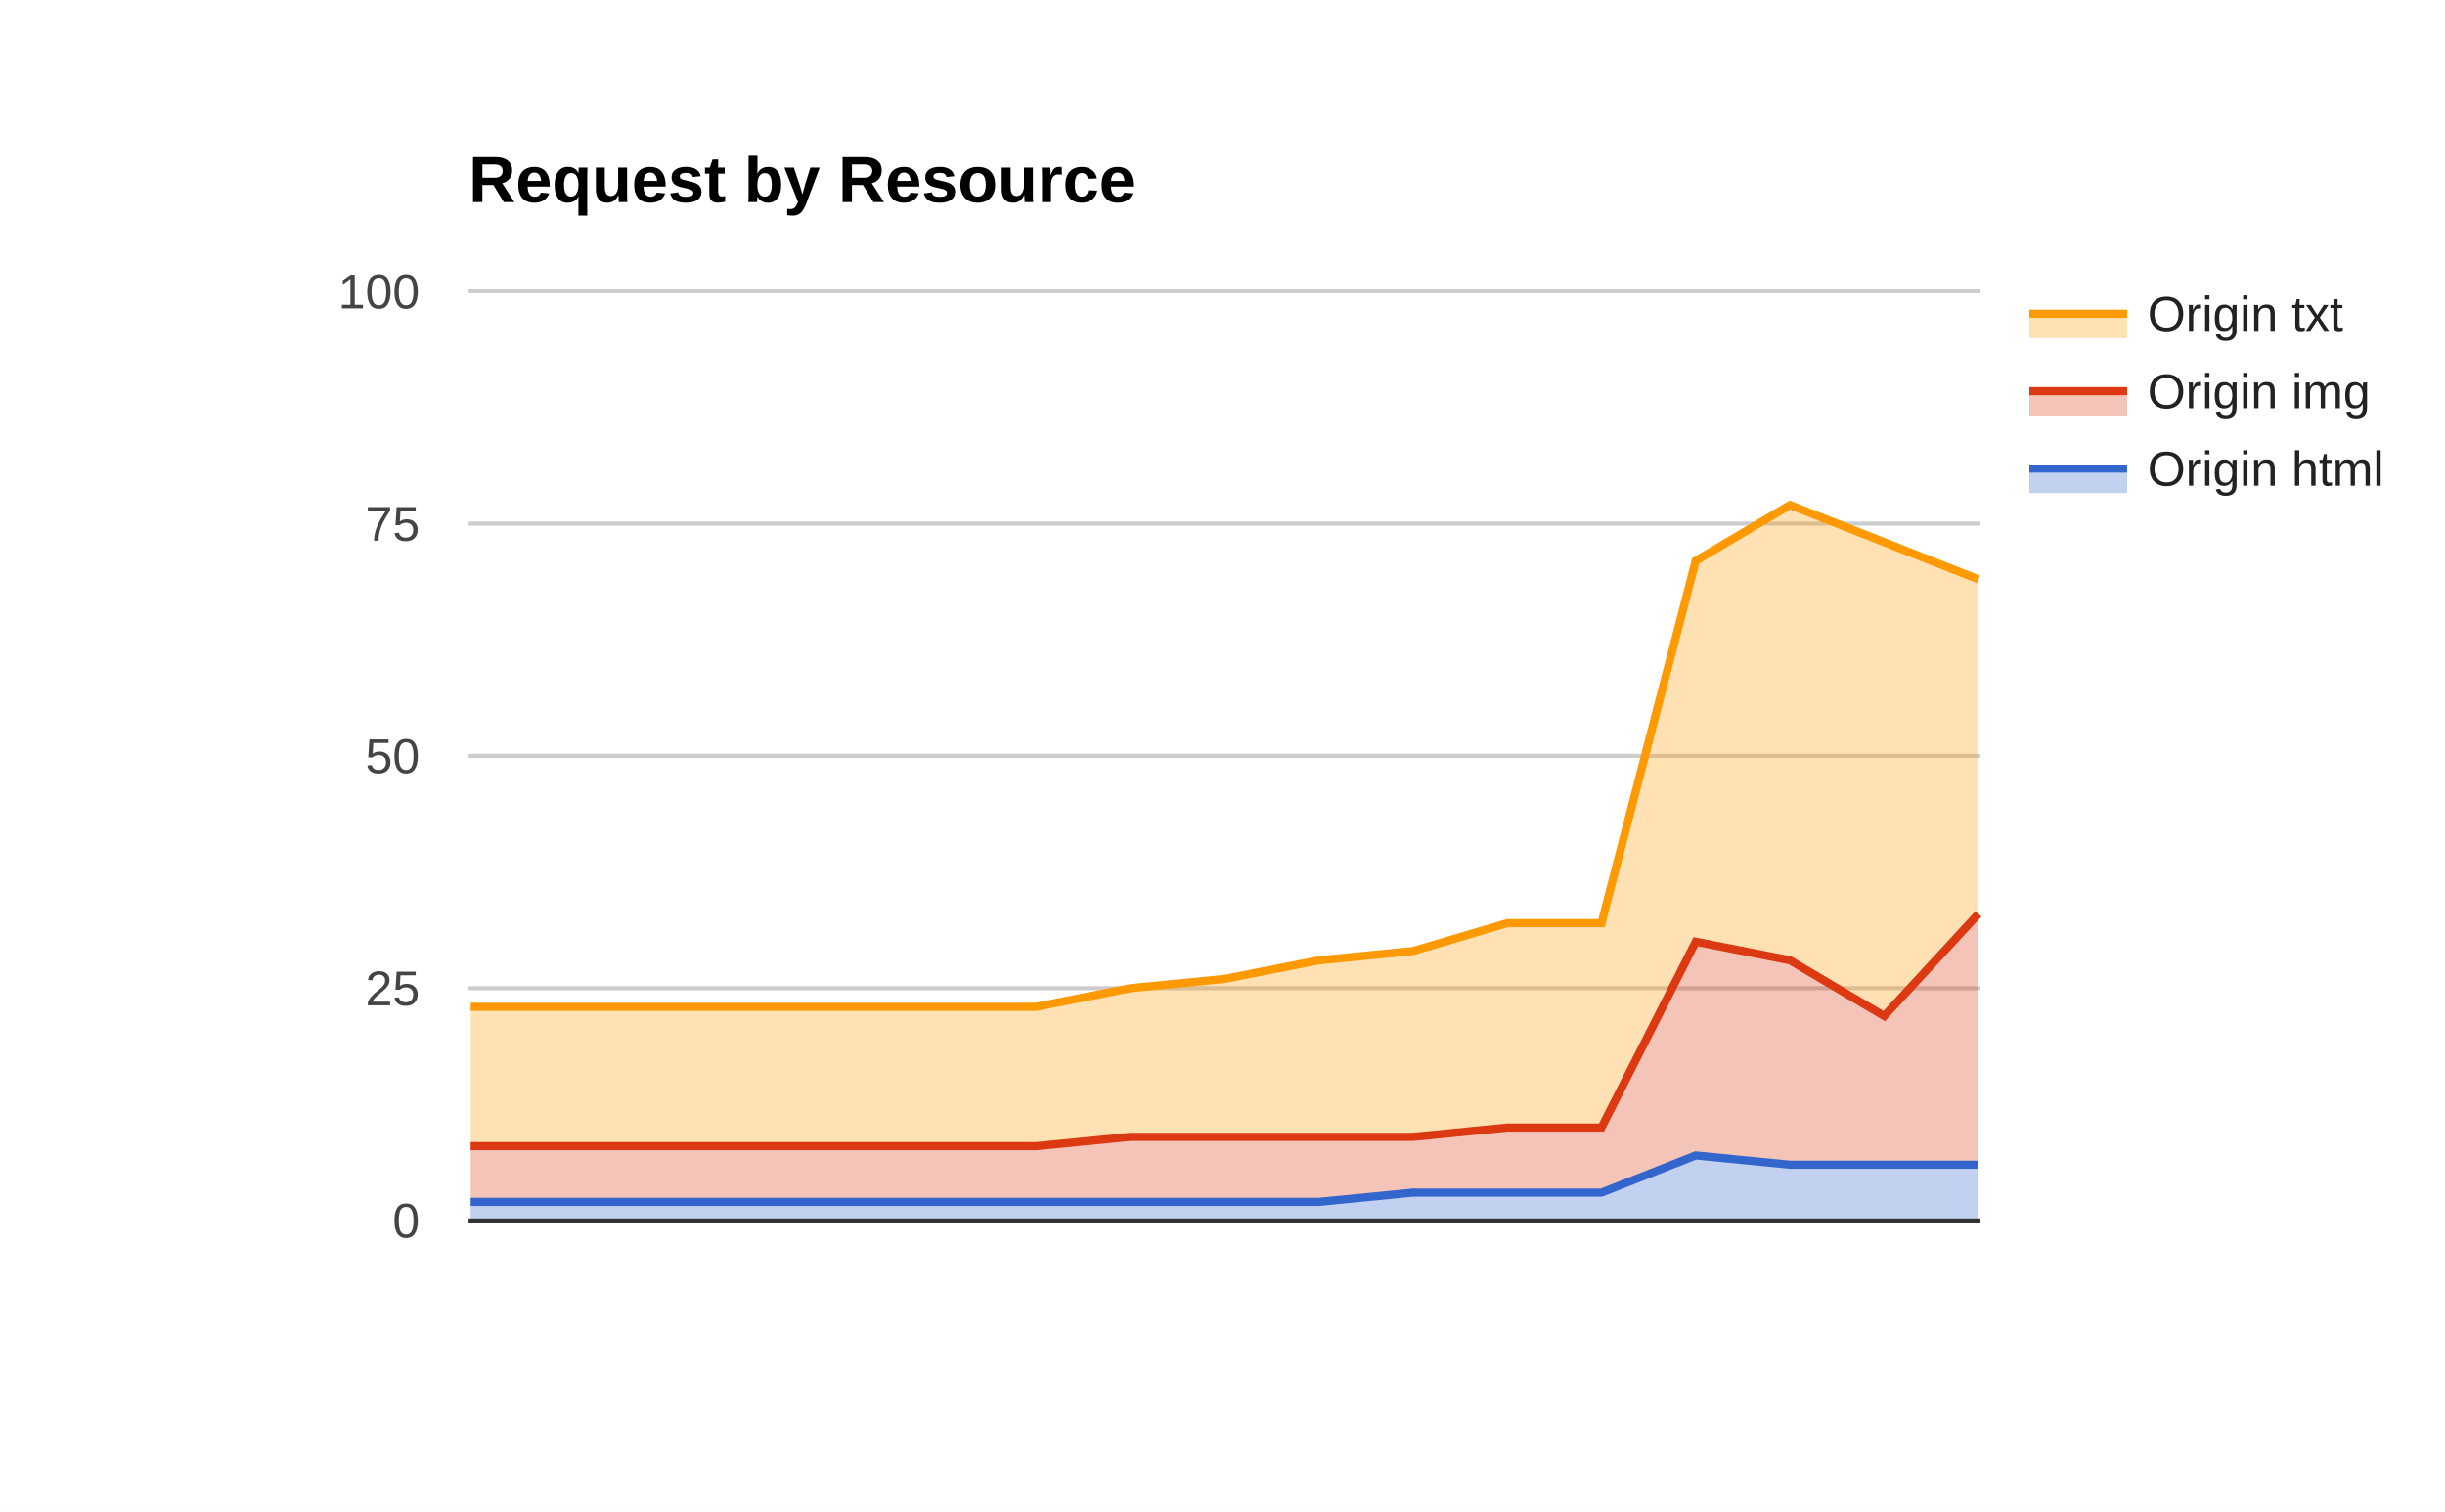
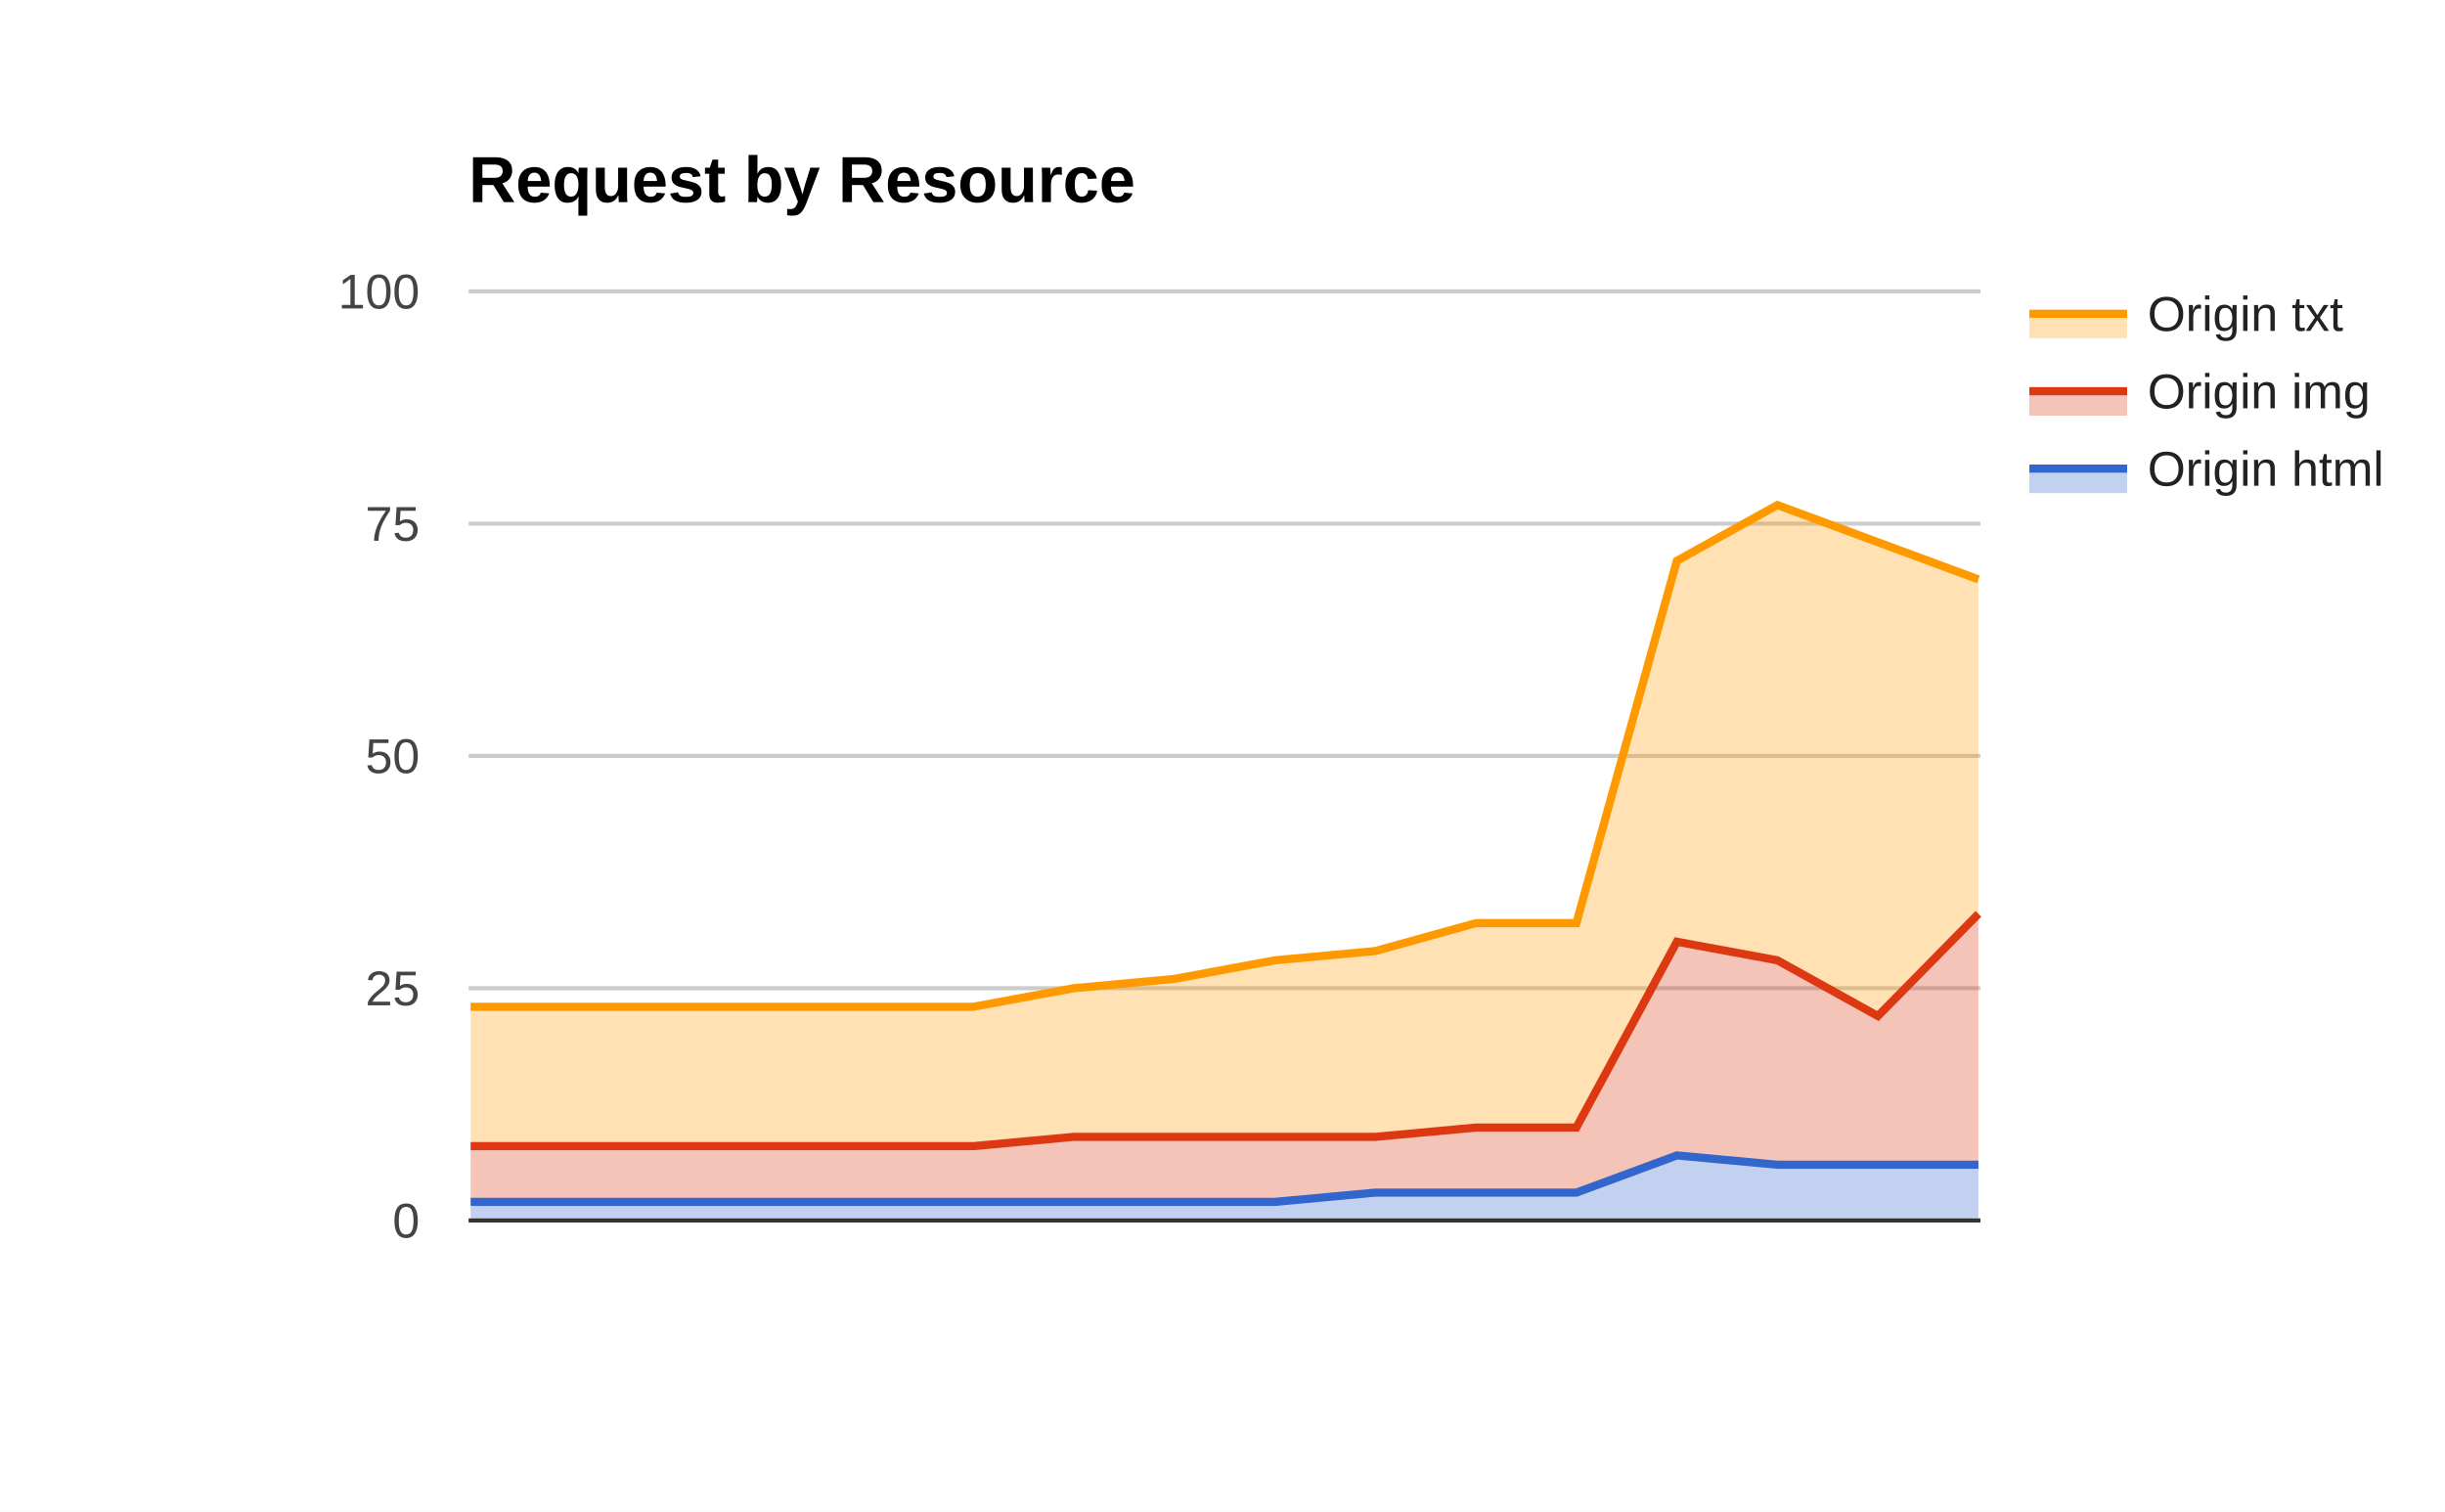
<svg width="600" height="371" aria-label="A chart." style="overflow: hidden;">
  <defs id="defs">
-     <clipPath id="_ABSTRACT_RENDERER_ID_2283">
+     <clipPath id="_ABSTRACT_RENDERER_ID_20">
      <rect x="115" y="71" width="371" height="229" />
    </clipPath>
  </defs>
  <rect x="0" y="0" width="600" height="371" stroke="none" stroke-width="0" fill="#ffffff" />
  <g>
    <text text-anchor="start" x="115" y="49.6" font-family="Arial" font-size="16" font-weight="bold" stroke="none" stroke-width="0" fill="#000000">Request by Resource</text>
    <rect x="115" y="36" width="371" height="16" stroke="none" stroke-width="0" fill-opacity="0" fill="#ffffff" />
  </g>
  <g>
    <rect x="498" y="71" width="90" height="50" stroke="none" stroke-width="0" fill-opacity="0" fill="#ffffff" />
    <g>
      <rect x="498" y="71" width="90" height="12" stroke="none" stroke-width="0" fill-opacity="0" fill="#ffffff" />
      <g>
        <text text-anchor="start" x="527" y="81.2" font-family="Arial" font-size="12" stroke="none" stroke-width="0" fill="#222222">Origin txt</text>
      </g>
      <rect x="498" y="77" width="24" height="6" stroke="none" stroke-width="0" fill-opacity="0.3" fill="#ff9900" />
      <path d="M498,77L522,77" stroke="#ff9900" stroke-width="2" fill-opacity="1" fill="none" />
    </g>
    <g>
      <rect x="498" y="90" width="90" height="12" stroke="none" stroke-width="0" fill-opacity="0" fill="#ffffff" />
      <g>
        <text text-anchor="start" x="527" y="100.2" font-family="Arial" font-size="12" stroke="none" stroke-width="0" fill="#222222">Origin img</text>
      </g>
      <rect x="498" y="96" width="24" height="6" stroke="none" stroke-width="0" fill-opacity="0.3" fill="#dc3912" />
      <path d="M498,96L522,96" stroke="#dc3912" stroke-width="2" fill-opacity="1" fill="none" />
    </g>
    <g>
      <rect x="498" y="109" width="90" height="12" stroke="none" stroke-width="0" fill-opacity="0" fill="#ffffff" />
      <g>
        <text text-anchor="start" x="527" y="119.2" font-family="Arial" font-size="12" stroke="none" stroke-width="0" fill="#222222">Origin html</text>
      </g>
      <rect x="498" y="115" width="24" height="6" stroke="none" stroke-width="0" fill-opacity="0.3" fill="#3366cc" />
      <path d="M498,115L522,115" stroke="#3366cc" stroke-width="2" fill-opacity="1" fill="none" />
    </g>
  </g>
  <g>
    <rect x="115" y="71" width="371" height="229" stroke="none" stroke-width="0" fill-opacity="0" fill="#ffffff" />
-     <g clip-path="url(https://docs.google.com/spreadsheets/d/1Eui5Tnm4ocvZuZmb4M2l9ocoyMkLClB5yz-O0-4t5ts/edit#_ABSTRACT_RENDERER_ID_2283)">
+     <g clip-path="url(https://docs.google.com/spreadsheets/d/1Eui5Tnm4ocvZuZmb4M2l9ocoyMkLClB5yz-O0-4t5ts/edit#_ABSTRACT_RENDERER_ID_20)">
      <g>
        <rect x="115" y="299" width="371" height="1" stroke="none" stroke-width="0" fill="#cccccc" />
        <rect x="115" y="242" width="371" height="1" stroke="none" stroke-width="0" fill="#cccccc" />
        <rect x="115" y="185" width="371" height="1" stroke="none" stroke-width="0" fill="#cccccc" />
        <rect x="115" y="128" width="371" height="1" stroke="none" stroke-width="0" fill="#cccccc" />
        <rect x="115" y="71" width="371" height="1" stroke="none" stroke-width="0" fill="#cccccc" />
      </g>
      <g>
        <g>
-           <path d="M115.5,299.5L115.5,299.5L115.5,294.94L138.625,294.94L161.75,294.94L184.875,294.94L208,294.94L231.125,294.94L254.25,294.94L277.375,294.94L300.5,294.94L323.625,294.94L346.75,292.66L369.875,292.66L393,292.66L416.125,283.54L439.25,285.82L462.375,285.82L485.5,285.82L485.5,299.5L485.5,299.5L462.375,299.5L439.25,299.5L416.125,299.5L393,299.5L369.875,299.5L346.75,299.5L323.625,299.5L300.5,299.5L277.375,299.5L254.25,299.5L231.125,299.5L208,299.5L184.875,299.5L161.75,299.5L138.625,299.5L115.5,299.5" stroke="none" stroke-width="0" fill-opacity="0.3" fill="#3366cc" />
+           <path d="M115.5,299.5L115.5,299.5L115.5,294.94L140.167,294.94L164.833,294.94L189.5,294.94L214.167,294.94L238.833,294.94L263.5,294.94L288.167,294.94L312.833,294.94L337.5,292.66L362.167,292.66L386.833,292.66L411.5,283.54L436.167,285.82L460.833,285.82L485.5,285.82L485.5,299.5L485.5,299.5L460.833,299.5L436.167,299.5L411.5,299.5L386.833,299.5L362.167,299.5L337.5,299.5L312.833,299.5L288.167,299.5L263.5,299.5L238.833,299.5L214.167,299.5L189.5,299.5L164.833,299.5L140.167,299.5L115.5,299.5" stroke="none" stroke-width="0" fill-opacity="0.3" fill="#3366cc" />
        </g>
        <g>
-           <path d="M115.5,299.5L115.5,299.5L115.5,281.26L138.625,281.26L161.75,281.26L184.875,281.26L208,281.26L231.125,281.26L254.25,281.26L277.375,278.98L300.5,278.98L323.625,278.98L346.75,278.98L369.875,276.7L393,276.7L416.125,231.1L439.25,235.66L462.375,249.34L485.5,224.26L485.5,299.5L485.5,299.5L485.5,285.82L462.375,285.82L439.25,285.82L416.125,283.54L393,292.66L369.875,292.66L346.75,292.66L323.625,294.94L300.5,294.94L277.375,294.94L254.25,294.94L231.125,294.94L208,294.94L184.875,294.94L161.75,294.94L138.625,294.94L115.5,294.94L115.5,299.5" stroke="none" stroke-width="0" fill-opacity="0.3" fill="#dc3912" />
+           <path d="M115.5,299.5L115.5,299.5L115.5,281.26L140.167,281.26L164.833,281.26L189.5,281.26L214.167,281.26L238.833,281.26L263.5,278.98L288.167,278.98L312.833,278.98L337.5,278.98L362.167,276.7L386.833,276.7L411.5,231.1L436.167,235.66L460.833,249.34L485.5,224.26L485.5,299.5L485.5,299.5L485.5,285.82L460.833,285.82L436.167,285.82L411.5,283.54L386.833,292.66L362.167,292.66L337.5,292.66L312.833,294.94L288.167,294.94L263.5,294.94L238.833,294.94L214.167,294.94L189.5,294.94L164.833,294.94L140.167,294.94L115.5,294.94L115.5,299.5" stroke="none" stroke-width="0" fill-opacity="0.3" fill="#dc3912" />
        </g>
        <g>
-           <path d="M115.5,299.5L115.5,299.5L115.5,247.06L138.625,247.06L161.75,247.06L184.875,247.06L208,247.06L231.125,247.06L254.25,247.06L277.375,242.5L300.5,240.22L323.625,235.66L346.75,233.38L369.875,226.54L393,226.54L416.125,137.62L439.25,123.94L462.375,133.06L485.5,142.18L485.5,299.5L485.5,299.5L485.5,224.26L462.375,249.34L439.25,235.66L416.125,231.1L393,276.7L369.875,276.7L346.75,278.98L323.625,278.98L300.5,278.98L277.375,278.98L254.25,281.26L231.125,281.26L208,281.26L184.875,281.26L161.75,281.26L138.625,281.26L115.5,281.26L115.5,299.5" stroke="none" stroke-width="0" fill-opacity="0.3" fill="#ff9900" />
+           <path d="M115.5,299.5L115.5,299.5L115.5,247.06L140.167,247.06L164.833,247.06L189.5,247.06L214.167,247.06L238.833,247.06L263.5,242.5L288.167,240.22L312.833,235.66L337.5,233.38L362.167,226.54L386.833,226.54L411.5,137.62L436.167,123.94L460.833,133.06L485.5,142.18L485.5,299.5L485.5,299.5L485.5,224.26L460.833,249.34L436.167,235.66L411.5,231.1L386.833,276.7L362.167,276.7L337.5,278.98L312.833,278.98L288.167,278.98L263.5,278.98L238.833,281.26L214.167,281.26L189.5,281.26L164.833,281.26L140.167,281.26L115.5,281.26L115.5,299.5" stroke="none" stroke-width="0" fill-opacity="0.3" fill="#ff9900" />
        </g>
      </g>
      <g>
        <rect x="115" y="299" width="371" height="1" stroke="none" stroke-width="0" fill="#333333" />
      </g>
      <g>
-         <path d="M115.5,294.94L138.625,294.94L161.75,294.94L184.875,294.94L208,294.94L231.125,294.94L254.25,294.94L277.375,294.94L300.5,294.94L323.625,294.94L346.75,292.66L369.875,292.66L393,292.66L416.125,283.54L439.25,285.82L462.375,285.82L485.5,285.82" stroke="#3366cc" stroke-width="2" fill-opacity="1" fill="none" />
-         <path d="M115.5,281.26L138.625,281.26L161.75,281.26L184.875,281.26L208,281.26L231.125,281.26L254.25,281.26L277.375,278.98L300.5,278.98L323.625,278.98L346.75,278.98L369.875,276.7L393,276.7L416.125,231.1L439.25,235.66L462.375,249.34L485.5,224.26" stroke="#dc3912" stroke-width="2" fill-opacity="1" fill="none" />
-         <path d="M115.5,247.06L138.625,247.06L161.75,247.06L184.875,247.06L208,247.06L231.125,247.06L254.25,247.06L277.375,242.5L300.5,240.22L323.625,235.66L346.75,233.38L369.875,226.54L393,226.54L416.125,137.62L439.25,123.94L462.375,133.06L485.5,142.18" stroke="#ff9900" stroke-width="2" fill-opacity="1" fill="none" />
+         <path d="M115.5,294.94L140.167,294.94L164.833,294.94L189.5,294.94L214.167,294.94L238.833,294.94L263.5,294.94L288.167,294.94L312.833,294.94L337.5,292.66L362.167,292.66L386.833,292.66L411.5,283.54L436.167,285.82L460.833,285.82L485.5,285.82" stroke="#3366cc" stroke-width="2" fill-opacity="1" fill="none" />
+         <path d="M115.5,281.26L140.167,281.26L164.833,281.26L189.5,281.26L214.167,281.26L238.833,281.26L263.5,278.98L288.167,278.98L312.833,278.98L337.5,278.98L362.167,276.7L386.833,276.7L411.5,231.1L436.167,235.66L460.833,249.34L485.5,224.26" stroke="#dc3912" stroke-width="2" fill-opacity="1" fill="none" />
+         <path d="M115.5,247.06L140.167,247.06L164.833,247.06L189.5,247.06L214.167,247.06L238.833,247.06L263.5,242.5L288.167,240.22L312.833,235.66L337.5,233.38L362.167,226.54L386.833,226.54L411.5,137.62L436.167,123.94L460.833,133.06L485.5,142.18" stroke="#ff9900" stroke-width="2" fill-opacity="1" fill="none" />
      </g>
    </g>
    <g />
    <g>
      <g>
        <text text-anchor="end" x="103" y="303.7" font-family="Arial" font-size="12" stroke="none" stroke-width="0" fill="#444444">0</text>
      </g>
      <g>
        <text text-anchor="end" x="103" y="246.7" font-family="Arial" font-size="12" stroke="none" stroke-width="0" fill="#444444">25</text>
      </g>
      <g>
        <text text-anchor="end" x="103" y="189.7" font-family="Arial" font-size="12" stroke="none" stroke-width="0" fill="#444444">50</text>
      </g>
      <g>
        <text text-anchor="end" x="103" y="132.7" font-family="Arial" font-size="12" stroke="none" stroke-width="0" fill="#444444">75</text>
      </g>
      <g>
        <text text-anchor="end" x="103" y="75.7" font-family="Arial" font-size="12" stroke="none" stroke-width="0" fill="#444444">100</text>
      </g>
    </g>
  </g>
  <g />
</svg>
